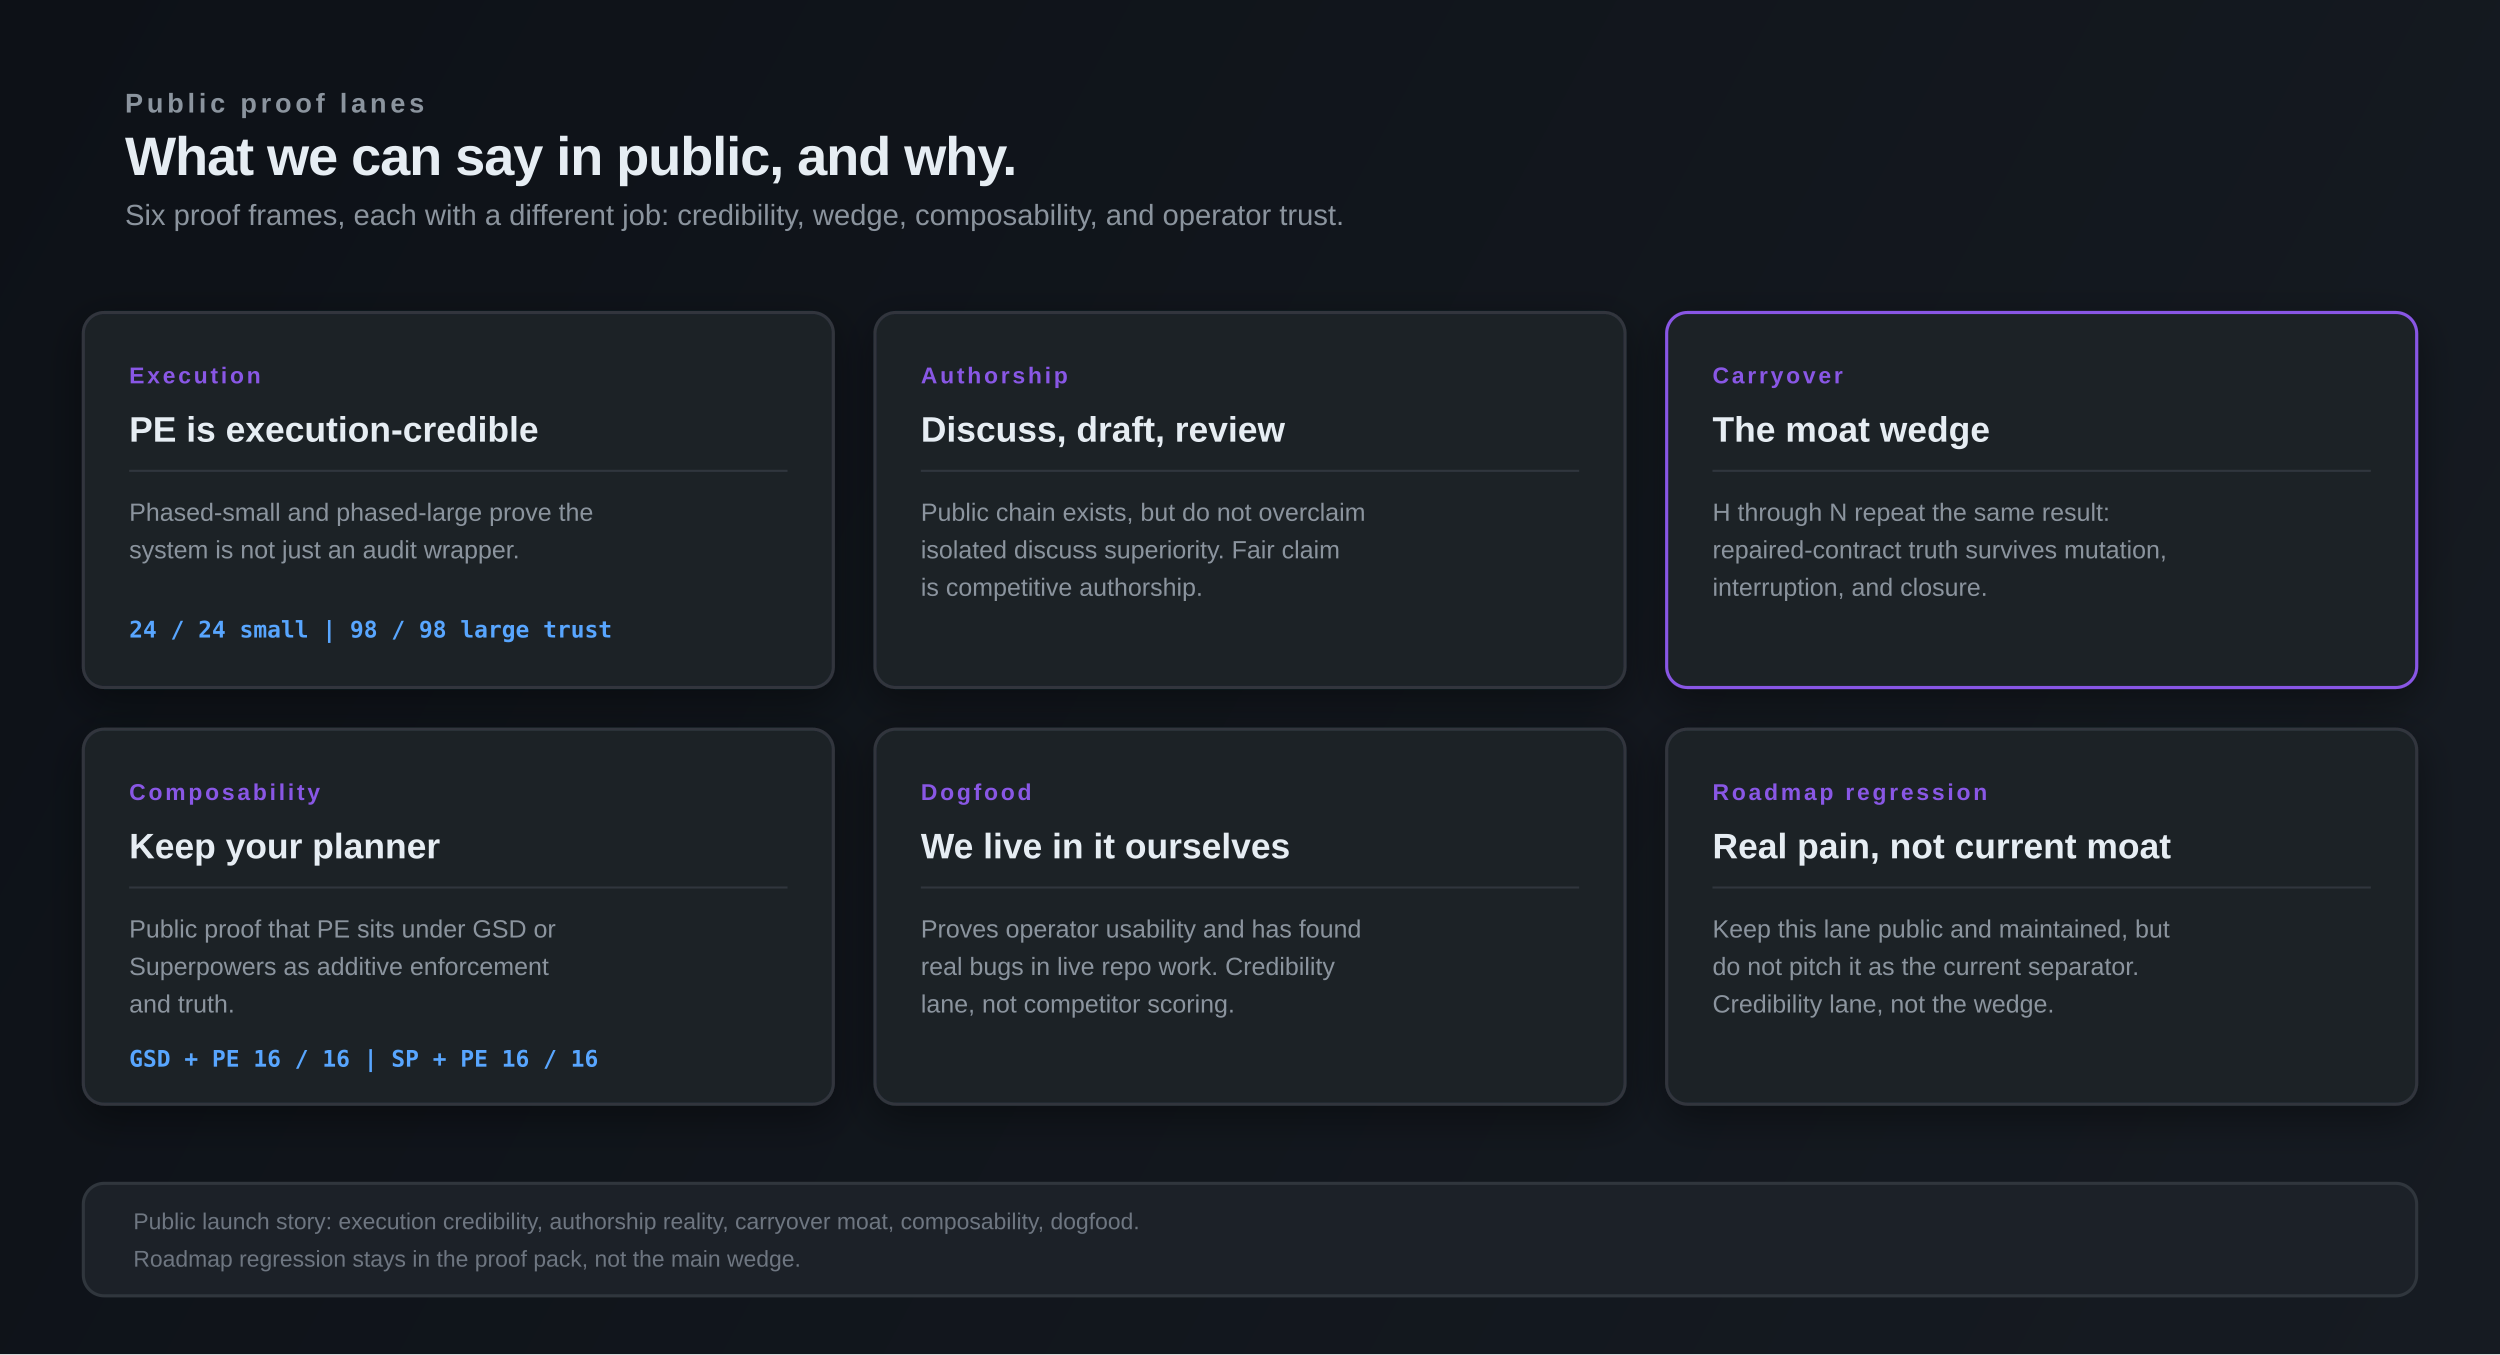
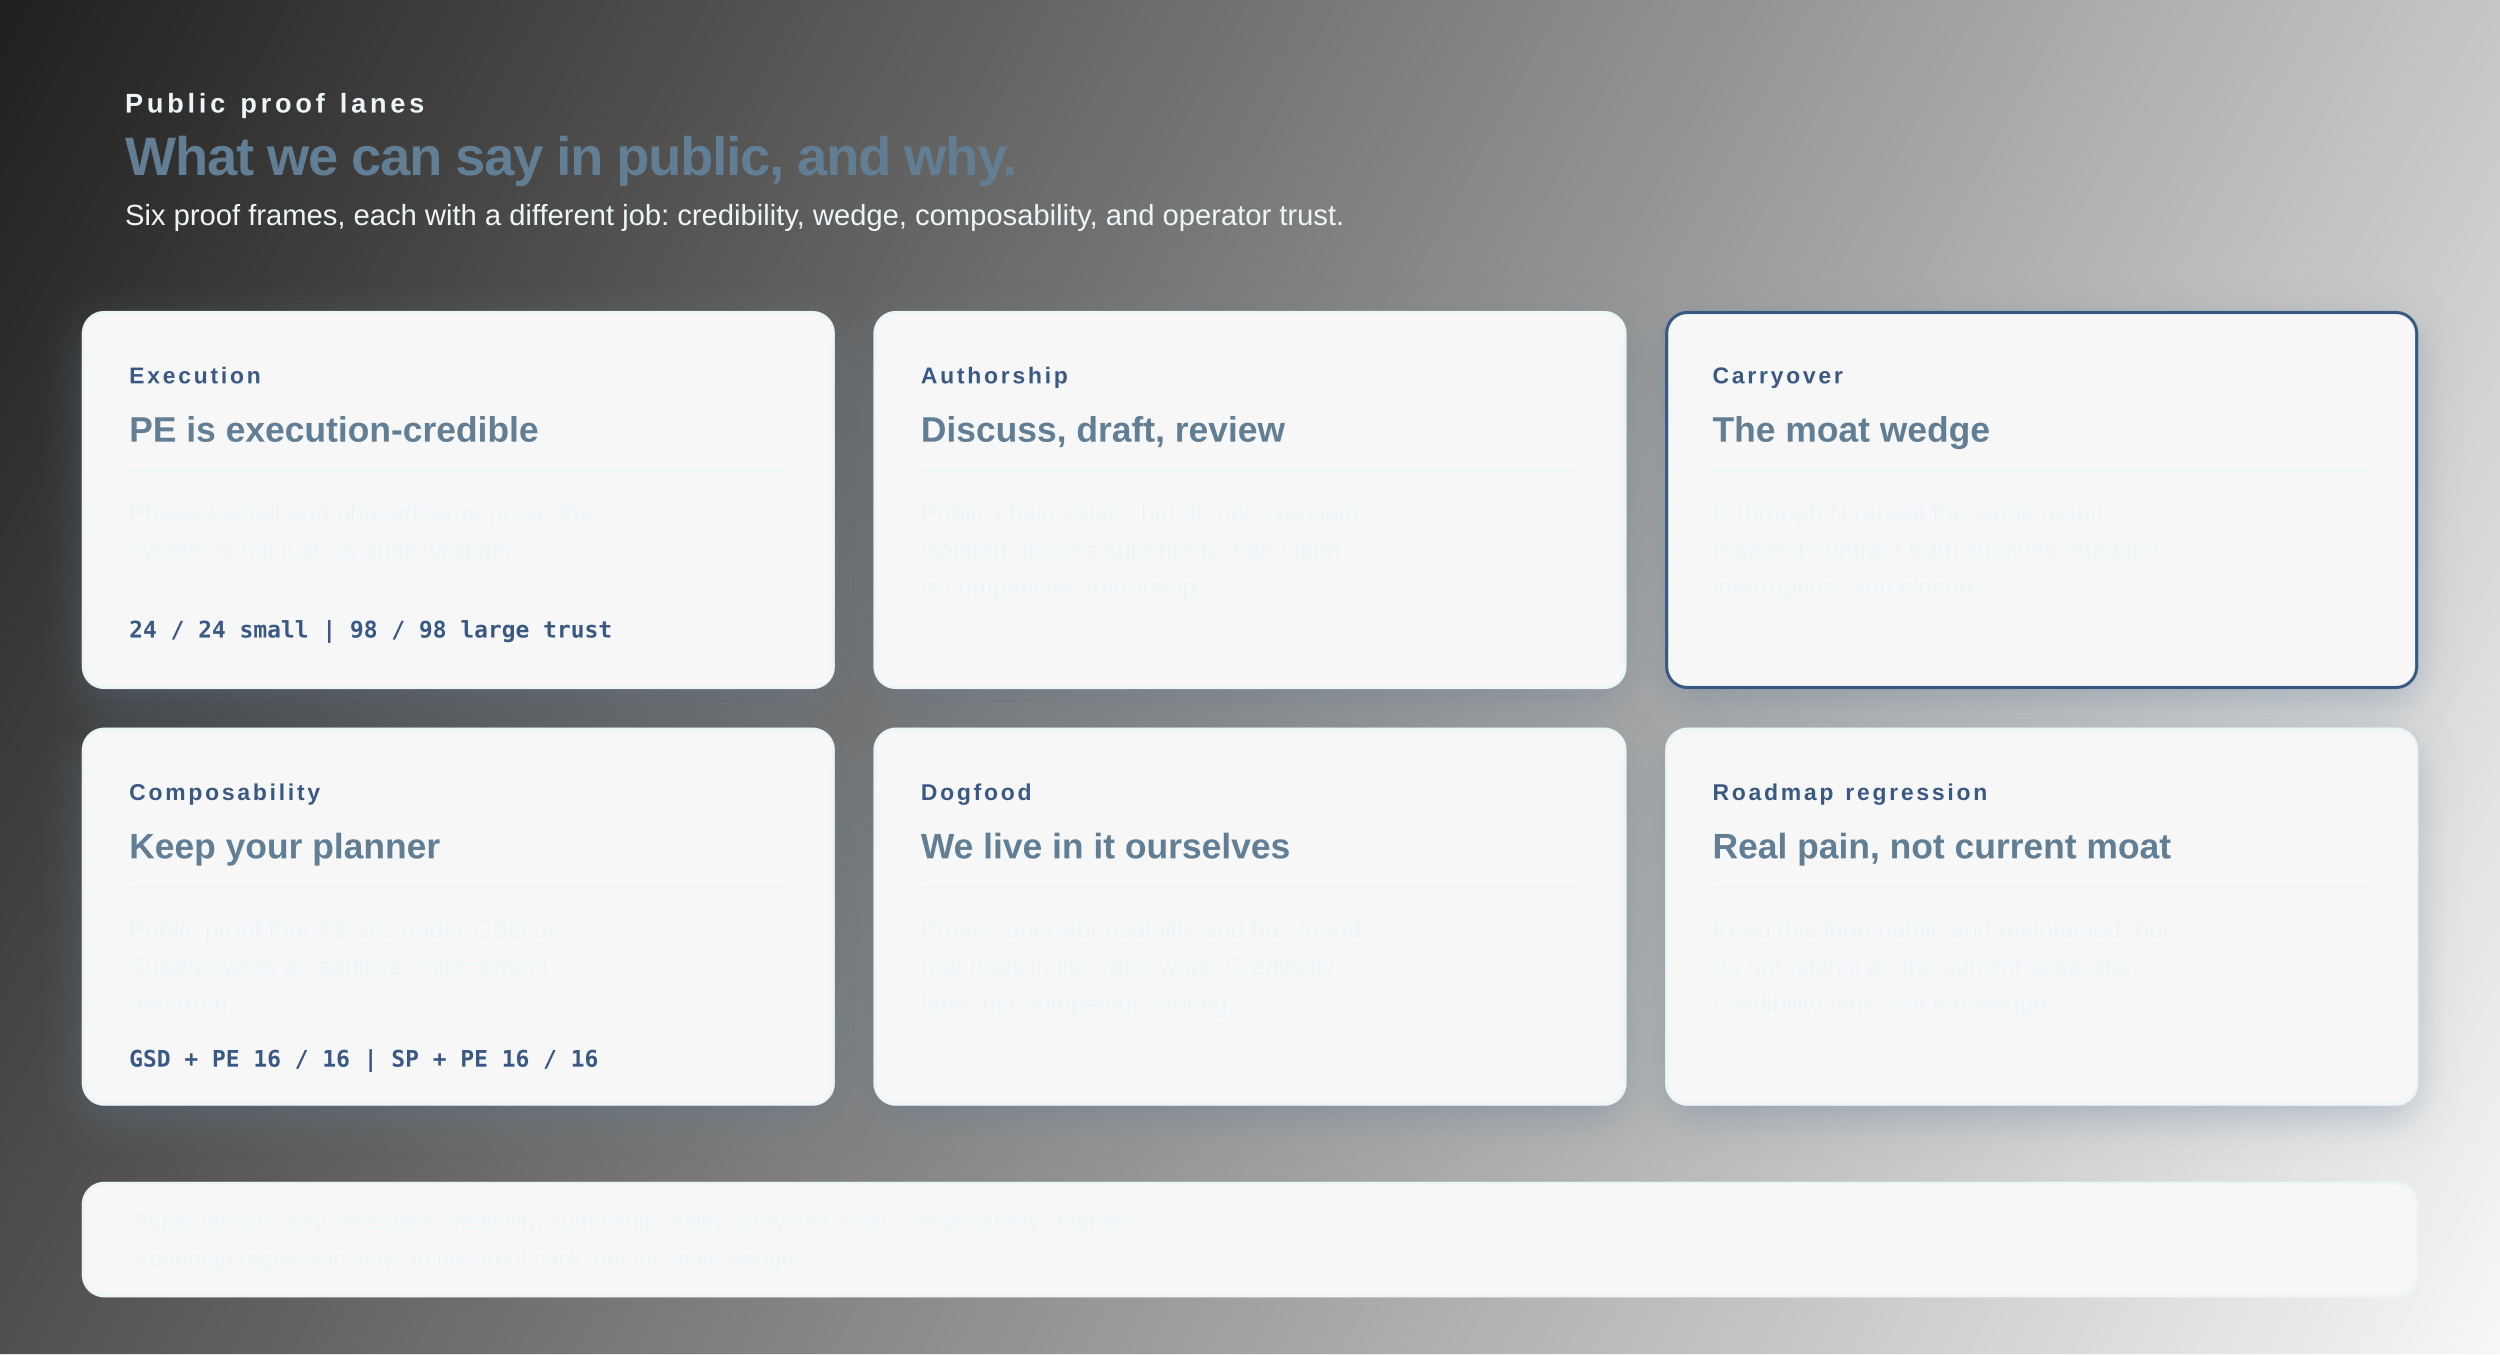
<svg xmlns="http://www.w3.org/2000/svg" width="1200" height="650" viewBox="0 0 1200 650" role="img" aria-labelledby="title desc">
  <defs>
    <linearGradient id="bg" x1="0" y1="0" x2="1200" y2="650" gradientUnits="userSpaceOnUse">
-       <stop offset="0" stop-color="#0d1117" />
-       <stop offset="1" stop-color="#161b22" />
+       <stop offset="0" stop-color="#201f1e" />
+       <stop offset="1" stop-color="#f7f7f7" />
    </linearGradient>
    <filter id="shadow" x="-20%" y="-20%" width="140%" height="160%">
-       <feDropShadow dx="0" dy="6" stdDeviation="10" flood-color="#000" flood-opacity="0.4" />
+       <feDropShadow dx="0" dy="6" stdDeviation="10" flood-color="#617e94" flood-opacity="0.4" />
    </filter>
    <style>
      .sans { font-family: "IBM Plex Sans", "Segoe UI", Arial, sans-serif; }
      .mono { font-family: "IBM Plex Mono", "Cascadia Code", Consolas, monospace; }
-       .eyebrow { font-size: 13px; font-weight: 700; letter-spacing: 0.14em; text-transform: uppercase; fill: #8b949e; }
-       .title { font-size: 26px; font-weight: 700; letter-spacing: -0.02em; fill: #e6edf3; }
-       .subtitle { font-size: 14px; font-weight: 500; fill: #8b949e; }
-       .step-num { font-size: 11px; font-weight: 700; fill: #8957e5; letter-spacing: 0.12em; text-transform: uppercase; }
-       .step-title { font-size: 17px; font-weight: 700; fill: #e6edf3; }
-       .step-sub { font-size: 12px; font-weight: 500; fill: #8b949e; }
-       .step-cmd { font-size: 11px; font-weight: 600; fill: #58a6ff; }
-       .card { fill: #1c2128; stroke: #30363d; stroke-width: 1.5; }
-       .card-active { fill: #1c2128; stroke: #8957e5; stroke-width: 1.5; }
-       .footer { font-size: 11px; font-weight: 500; fill: #6e7681; }
+       .eyebrow { font-size: 13px; font-weight: 700; letter-spacing: 0.14em; text-transform: uppercase; fill: #ecf6f9; }
+       .title { font-size: 26px; font-weight: 700; letter-spacing: -0.02em; fill: #617e94; }
+       .subtitle { font-size: 14px; font-weight: 500; fill: #ecf6f9; }
+       .step-num { font-size: 11px; font-weight: 700; fill: #395984; letter-spacing: 0.12em; text-transform: uppercase; }
+       .step-title { font-size: 17px; font-weight: 700; fill: #617e94; }
+       .step-sub { font-size: 12px; font-weight: 500; fill: #ecf6f9; }
+       .step-cmd { font-size: 11px; font-weight: 600; fill: #395984; }
+       .card { fill: #f7f7f7; stroke: #ecf6f9; stroke-width: 1.5; }
+       .card-active { fill: #f7f7f7; stroke: #395984; stroke-width: 1.5; }
+       .footer { font-size: 11px; font-weight: 500; fill: #ecf6f9; }
    </style>
  </defs>
  <rect width="1200" height="650" fill="url(#bg)" />
  <text x="60" y="54" class="sans eyebrow">Public proof lanes</text>
  <text x="60" y="84" class="sans title">What we can say in public, and why.</text>
  <text x="60" y="108" class="sans subtitle">Six proof frames, each with a different job: credibility, wedge, composability, and operator trust.</text>
  <g transform="translate(40, 150)">
    <rect width="360" height="180" rx="10" class="card" filter="url(#shadow)" />
    <text x="22" y="34" class="sans step-num">Execution</text>
    <text x="22" y="62" class="sans step-title">PE is execution-credible</text>
-     <line x1="22" y1="76" x2="338" y2="76" stroke="#30363d" stroke-width="1" />
+     <line x1="22" y1="76" x2="338" y2="76" stroke="#ecf6f9" stroke-width="1" />
    <text x="22" y="100" class="sans step-sub">Phased-small and phased-large prove the</text>
    <text x="22" y="118" class="sans step-sub">system is not just an audit wrapper.</text>
    <text x="22" y="156" class="mono step-cmd">24 / 24 small  |  98 / 98 large trust</text>
  </g>
  <g transform="translate(420, 150)">
    <rect width="360" height="180" rx="10" class="card" filter="url(#shadow)" />
    <text x="22" y="34" class="sans step-num">Authorship</text>
    <text x="22" y="62" class="sans step-title">Discuss, draft, review</text>
-     <line x1="22" y1="76" x2="338" y2="76" stroke="#30363d" stroke-width="1" />
+     <line x1="22" y1="76" x2="338" y2="76" stroke="#ecf6f9" stroke-width="1" />
    <text x="22" y="100" class="sans step-sub">Public chain exists, but do not overclaim</text>
    <text x="22" y="118" class="sans step-sub">isolated discuss superiority. Fair claim</text>
    <text x="22" y="136" class="sans step-sub">is competitive authorship.</text>
  </g>
  <g transform="translate(800, 150)">
    <rect width="360" height="180" rx="10" class="card-active" filter="url(#shadow)" />
    <text x="22" y="34" class="sans step-num">Carryover</text>
    <text x="22" y="62" class="sans step-title">The moat wedge</text>
-     <line x1="22" y1="76" x2="338" y2="76" stroke="#30363d" stroke-width="1" />
+     <line x1="22" y1="76" x2="338" y2="76" stroke="#ecf6f9" stroke-width="1" />
    <text x="22" y="100" class="sans step-sub">H through N repeat the same result:</text>
    <text x="22" y="118" class="sans step-sub">repaired-contract truth survives mutation,</text>
    <text x="22" y="136" class="sans step-sub">interruption, and closure.</text>
  </g>
  <g transform="translate(40, 350)">
    <rect width="360" height="180" rx="10" class="card" filter="url(#shadow)" />
    <text x="22" y="34" class="sans step-num">Composability</text>
    <text x="22" y="62" class="sans step-title">Keep your planner</text>
-     <line x1="22" y1="76" x2="338" y2="76" stroke="#30363d" stroke-width="1" />
+     <line x1="22" y1="76" x2="338" y2="76" stroke="#ecf6f9" stroke-width="1" />
    <text x="22" y="100" class="sans step-sub">Public proof that PE sits under GSD or</text>
    <text x="22" y="118" class="sans step-sub">Superpowers as additive enforcement</text>
    <text x="22" y="136" class="sans step-sub">and truth.</text>
    <text x="22" y="162" class="mono step-cmd">GSD + PE 16 / 16  |  SP + PE 16 / 16</text>
  </g>
  <g transform="translate(420, 350)">
    <rect width="360" height="180" rx="10" class="card" filter="url(#shadow)" />
    <text x="22" y="34" class="sans step-num">Dogfood</text>
    <text x="22" y="62" class="sans step-title">We live in it ourselves</text>
-     <line x1="22" y1="76" x2="338" y2="76" stroke="#30363d" stroke-width="1" />
+     <line x1="22" y1="76" x2="338" y2="76" stroke="#ecf6f9" stroke-width="1" />
    <text x="22" y="100" class="sans step-sub">Proves operator usability and has found</text>
    <text x="22" y="118" class="sans step-sub">real bugs in live repo work. Credibility</text>
    <text x="22" y="136" class="sans step-sub">lane, not competitor scoring.</text>
  </g>
  <g transform="translate(800, 350)">
    <rect width="360" height="180" rx="10" class="card" filter="url(#shadow)" />
    <text x="22" y="34" class="sans step-num">Roadmap regression</text>
    <text x="22" y="62" class="sans step-title">Real pain, not current moat</text>
-     <line x1="22" y1="76" x2="338" y2="76" stroke="#30363d" stroke-width="1" />
+     <line x1="22" y1="76" x2="338" y2="76" stroke="#ecf6f9" stroke-width="1" />
    <text x="22" y="100" class="sans step-sub">Keep this lane public and maintained, but</text>
    <text x="22" y="118" class="sans step-sub">do not pitch it as the current separator.</text>
    <text x="22" y="136" class="sans step-sub">Credibility lane, not the wedge.</text>
  </g>
  <g transform="translate(40, 568)">
    <rect width="1120" height="54" rx="10" class="card" />
    <text x="24" y="22" class="sans footer">Public launch story: execution credibility, authorship reality, carryover moat, composability, dogfood.</text>
    <text x="24" y="40" class="sans footer">Roadmap regression stays in the proof pack, not the main wedge.</text>
  </g>
</svg>
